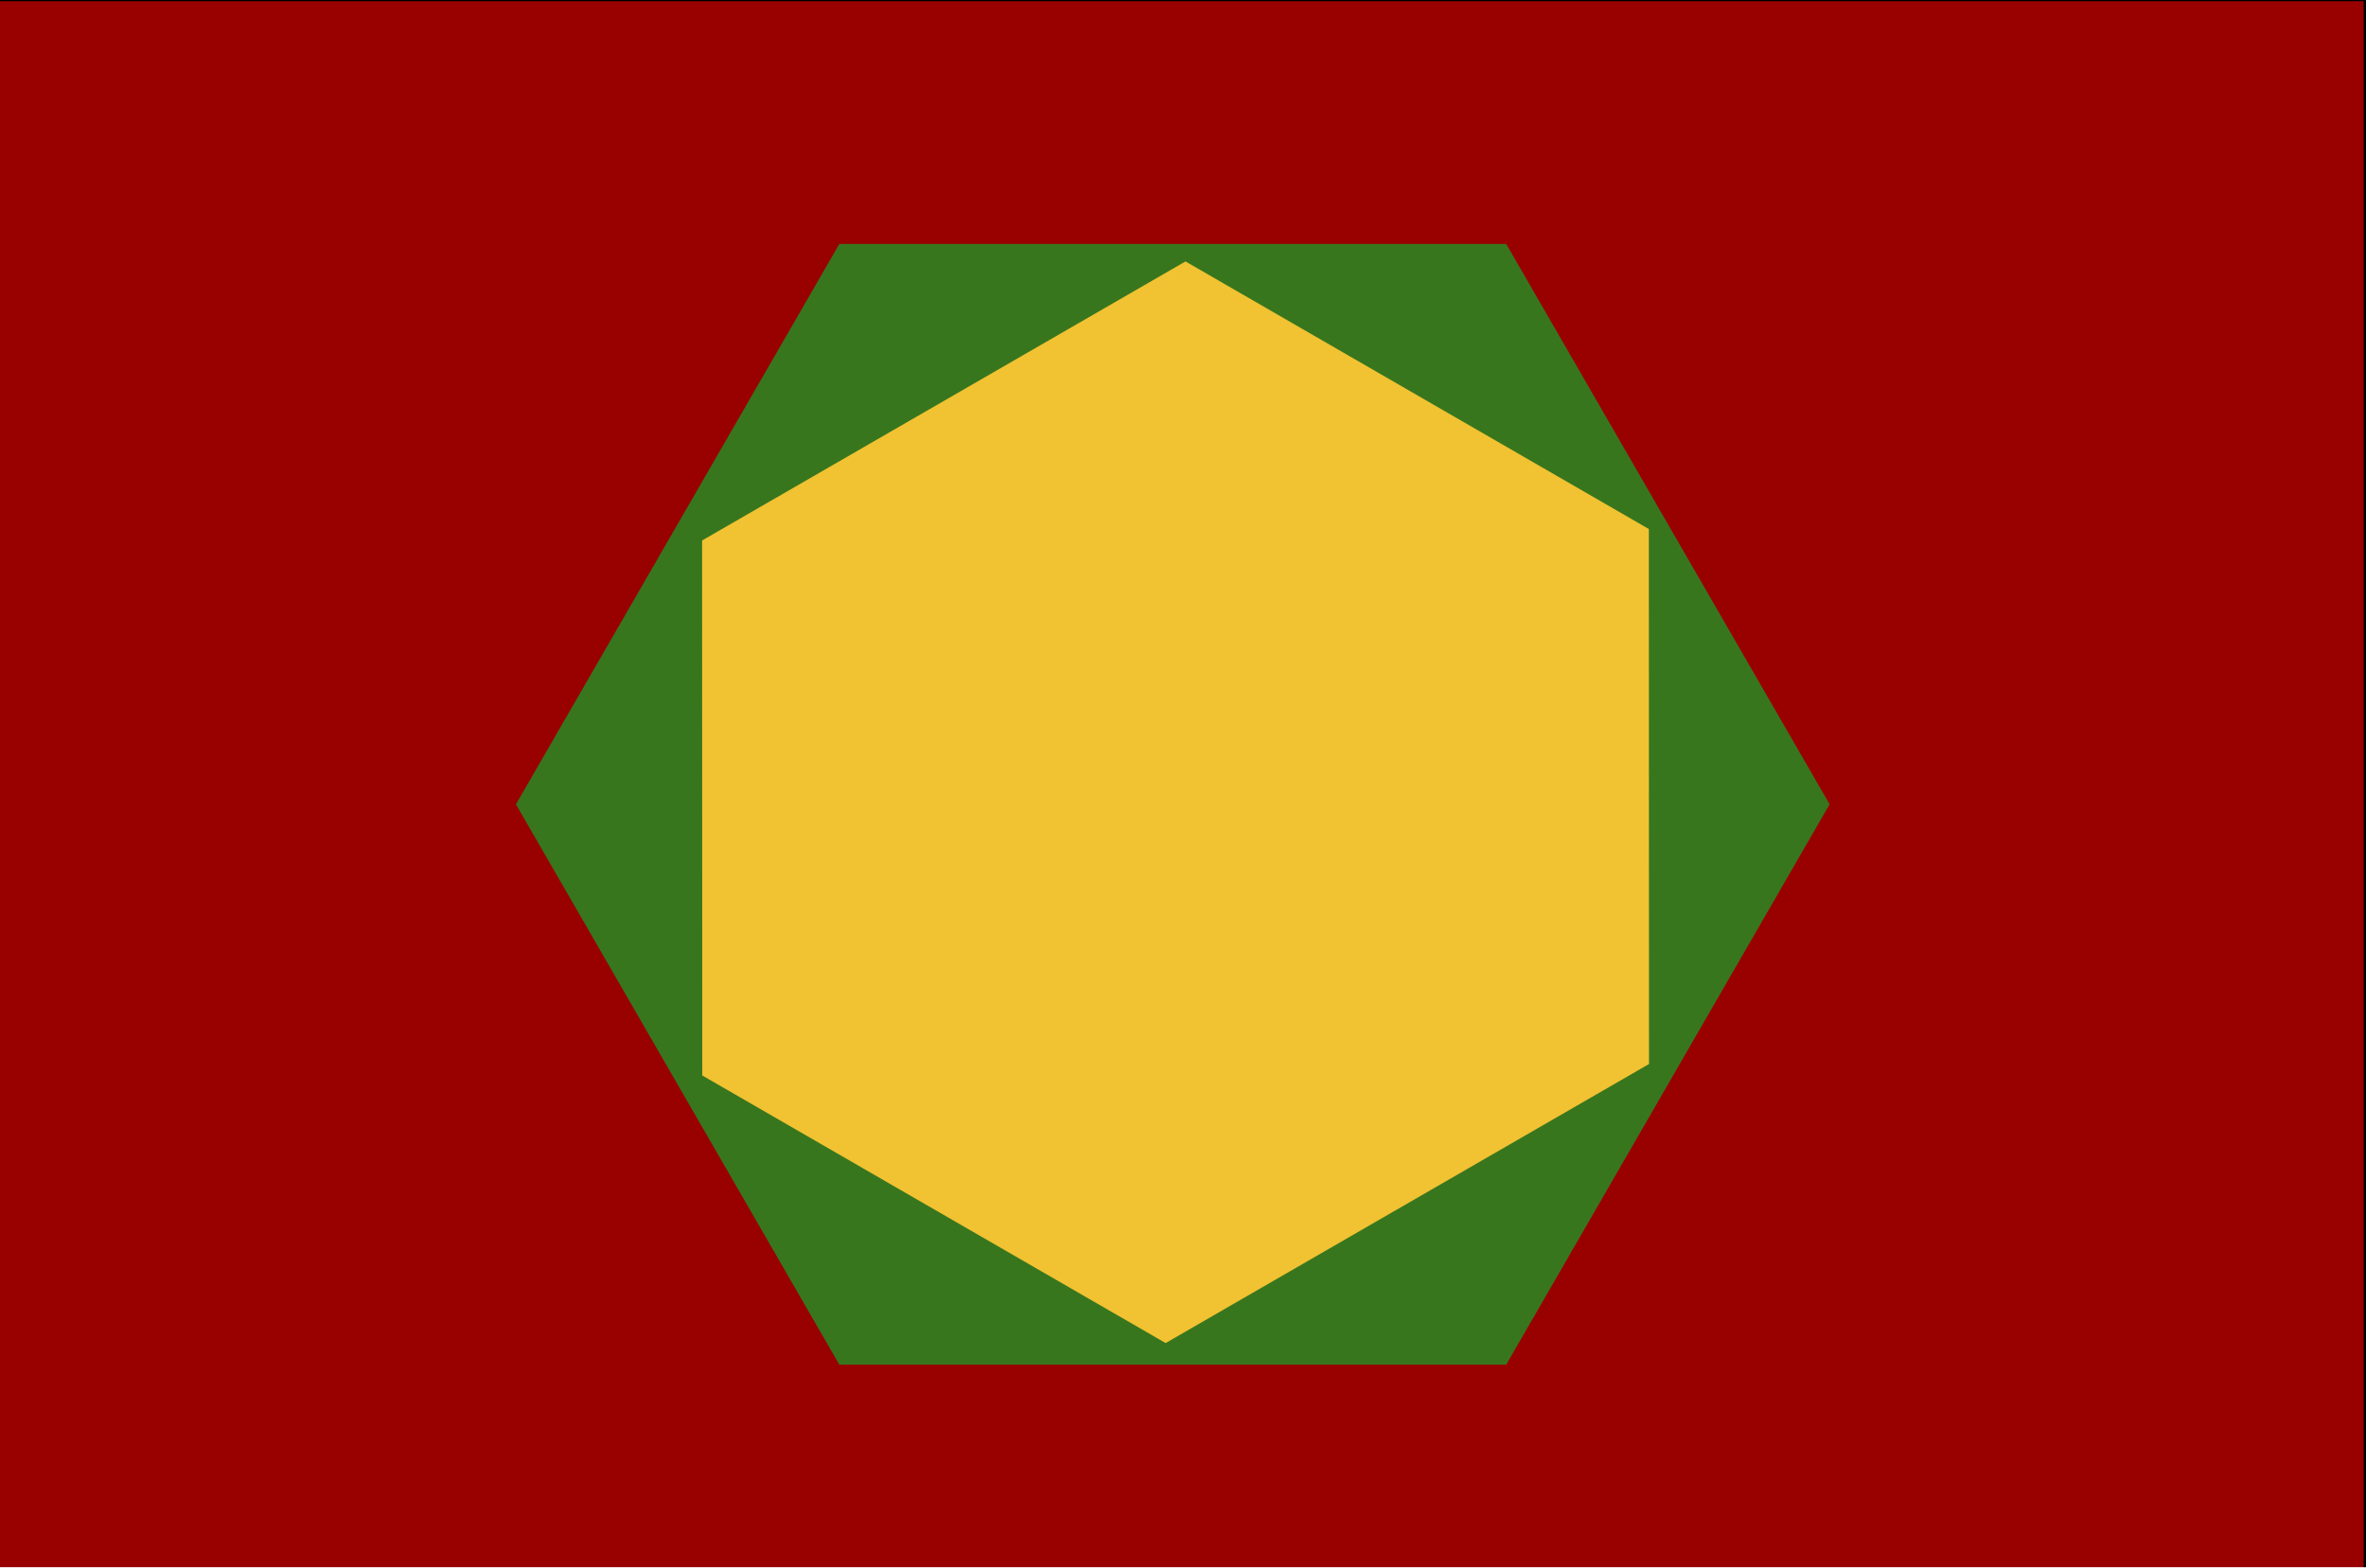
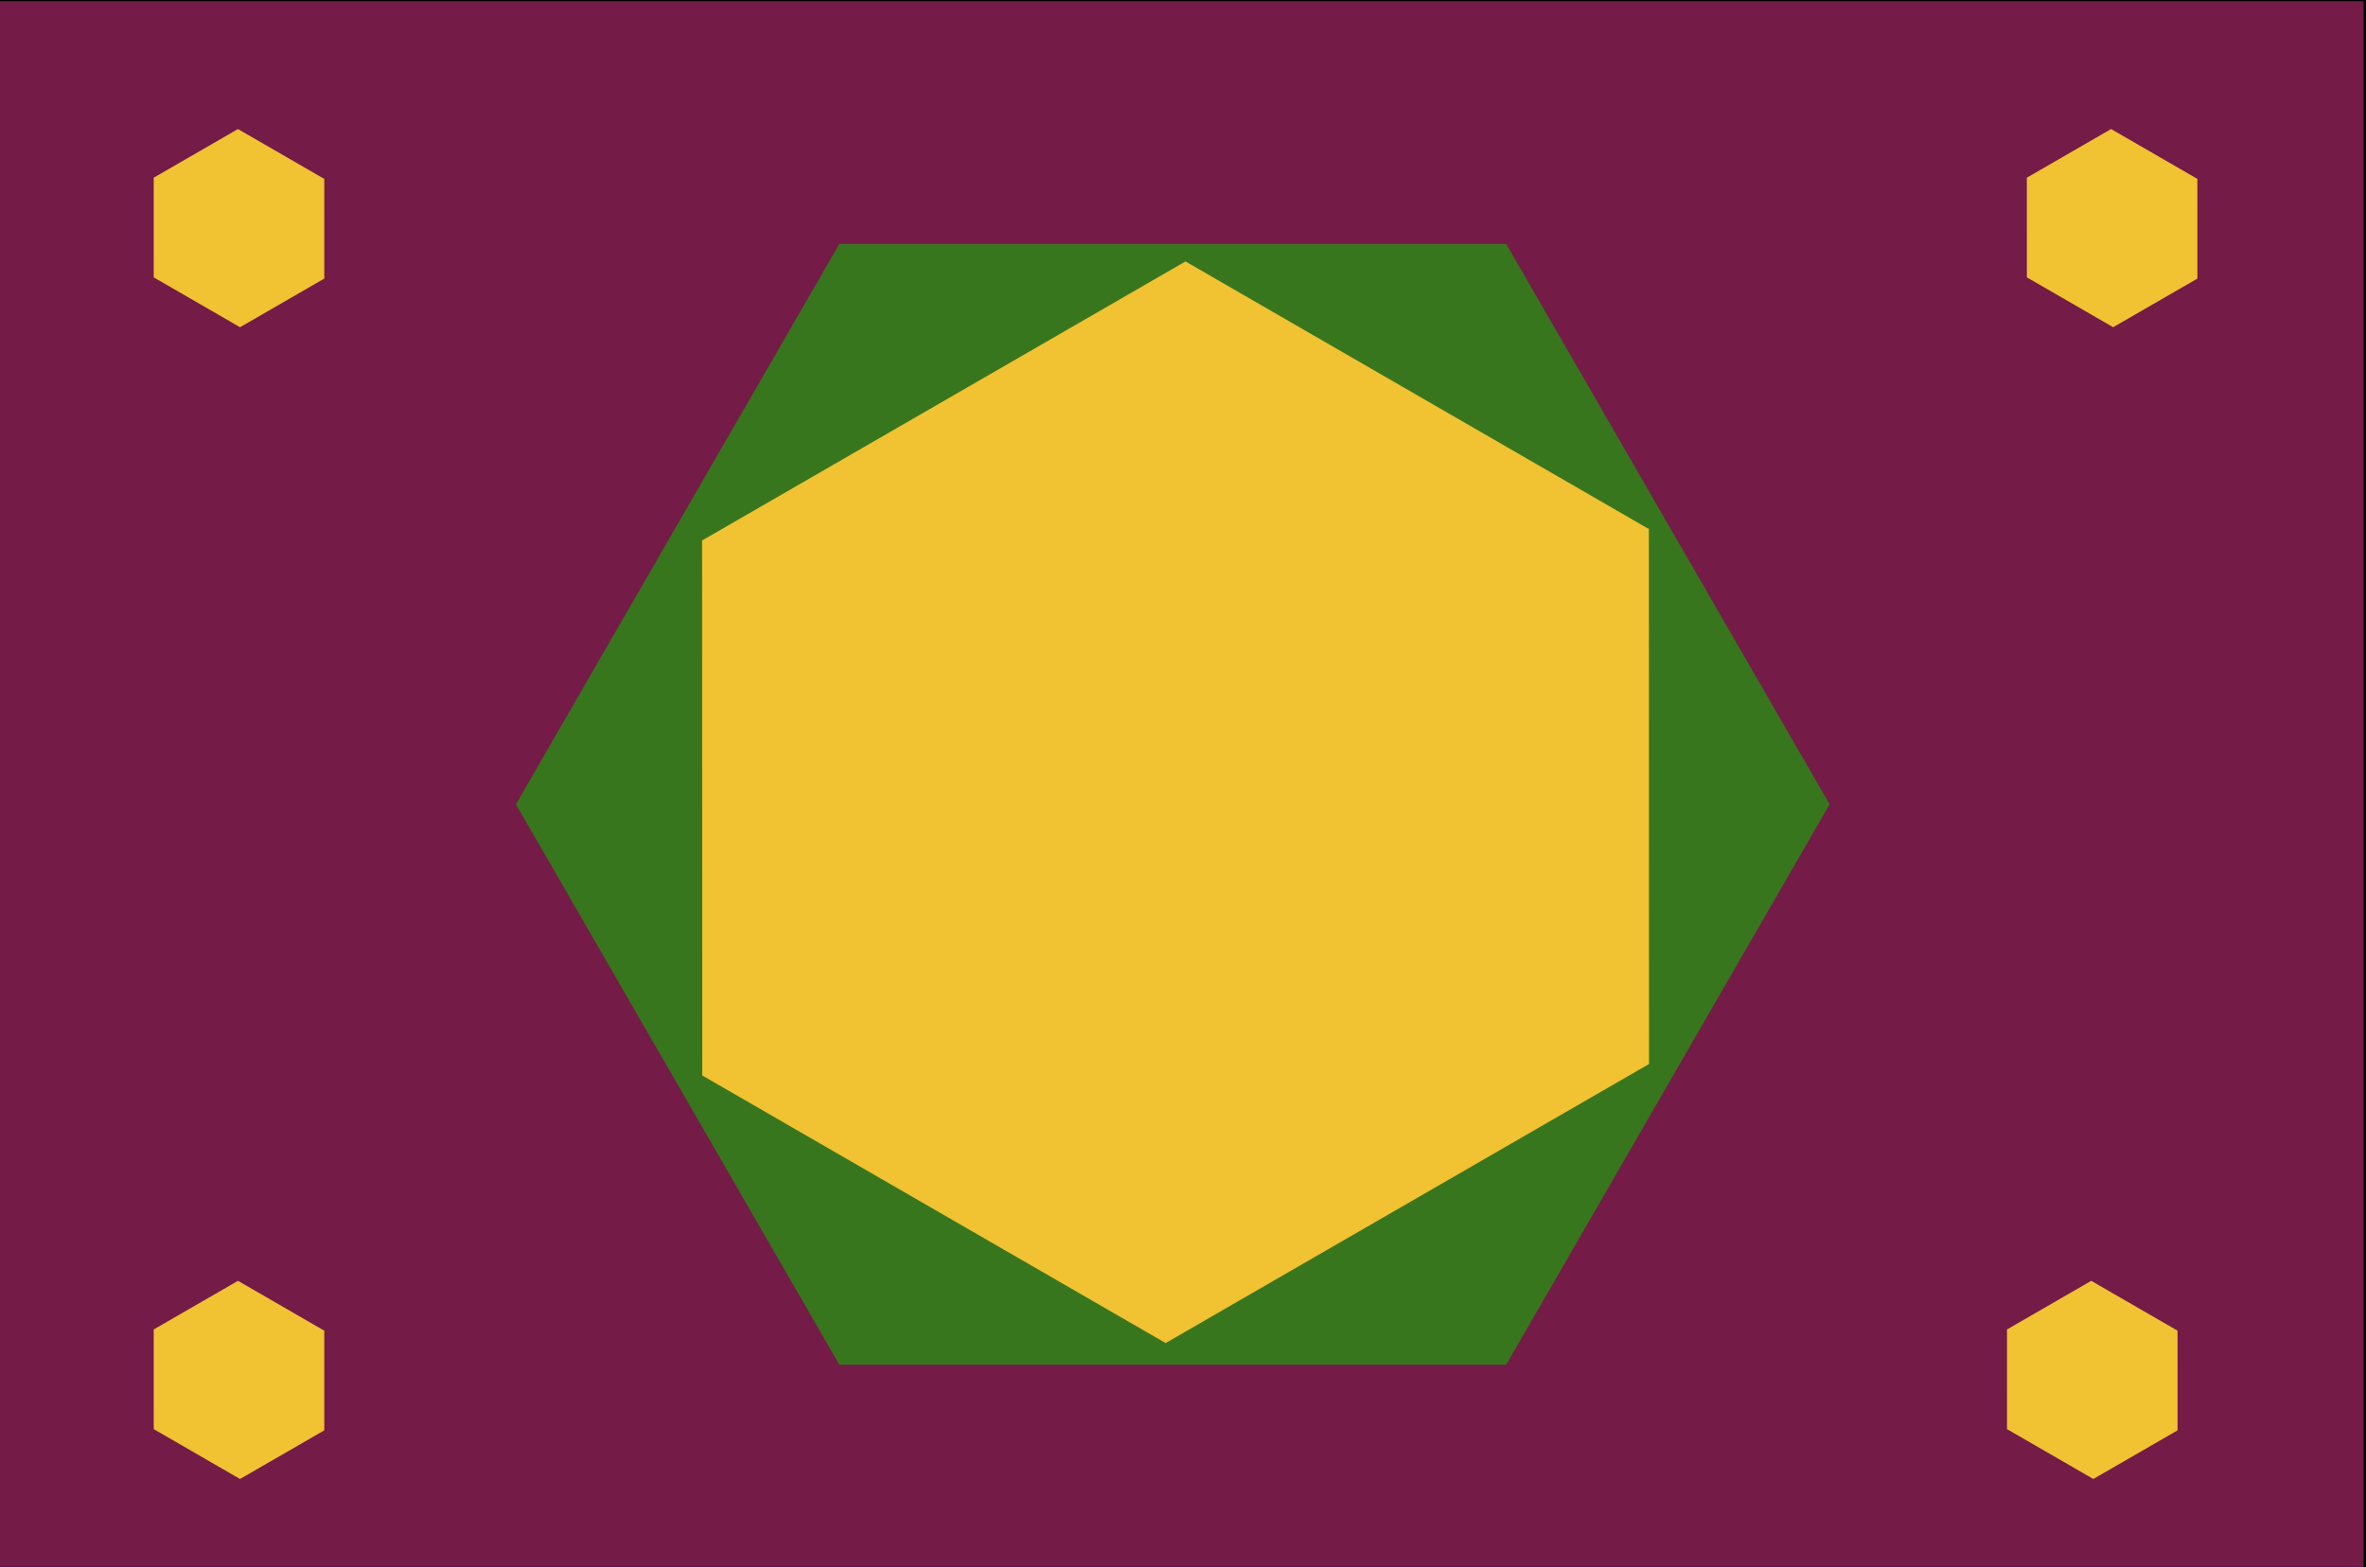
<svg xmlns="http://www.w3.org/2000/svg" version="1.1" viewBox="0.0 0.0 962.646 637.701" fill="none" stroke="none" stroke-linecap="square" stroke-miterlimit="10">
  <clipPath id="p.0">
    <path d="m0 0l962.646 0l0 637.701l-962.646 0l0 -637.701z" clip-rule="nonzero" />
  </clipPath>
  <g clip-path="url(#p.0)">
    <path fill="#000000" fill-opacity="0.0" d="m0 0l962.646 0l0 637.701l-962.646 0z" fill-rule="evenodd" />
-     <path fill="#990000" d="m-2.175 0l964.346 0l0 638.551l-964.346 0z" fill-rule="evenodd" />
+     <path fill="#741b47" d="m-2.175 0l964.346 0l0 638.551l-964.346 0z" fill-rule="evenodd" />
    <path stroke="#000000" stroke-width="1.0" stroke-linejoin="round" stroke-linecap="butt" d="m-2.175 0l964.346 0l0 638.551l-964.346 0z" fill-rule="evenodd" />
    <path fill="#38761d" d="m209.92 327.286l131.574 -228.016l271.34 0l131.574 228.016l-131.574 228.016l-271.34 0z" fill-rule="evenodd" />
    <path fill="#f1c232" d="m285.728 437.627l-0.068 -217.697l196.672 -113.551l188.53 108.886l0.068 217.697l-196.672 113.551z" fill-rule="evenodd" />
+     <path fill="#f1c232" d="m62.546 112.861l-0.005 -40.561l34.277 -19.791l35.114 20.289l0.005 40.561l-34.277 19.791z" fill-rule="evenodd" />
+     <path fill="#f1c232" d="m824.656 112.861l-0.005 -40.561l34.277 -19.791l35.114 20.289l0.005 40.561l-34.277 19.791z" fill-rule="evenodd" />
+     <path fill="#f1c232" d="m62.546 581.535l-0.005 -40.561l34.277 -19.791l35.114 20.289l0.005 40.561l-34.277 19.791z" fill-rule="evenodd" />
+     <path fill="#f1c232" d="m816.583 581.535l-0.005 -40.561l34.277 -19.791l35.114 20.289l0.005 40.561l-34.277 19.791z" fill-rule="evenodd" />
  </g>
</svg>
